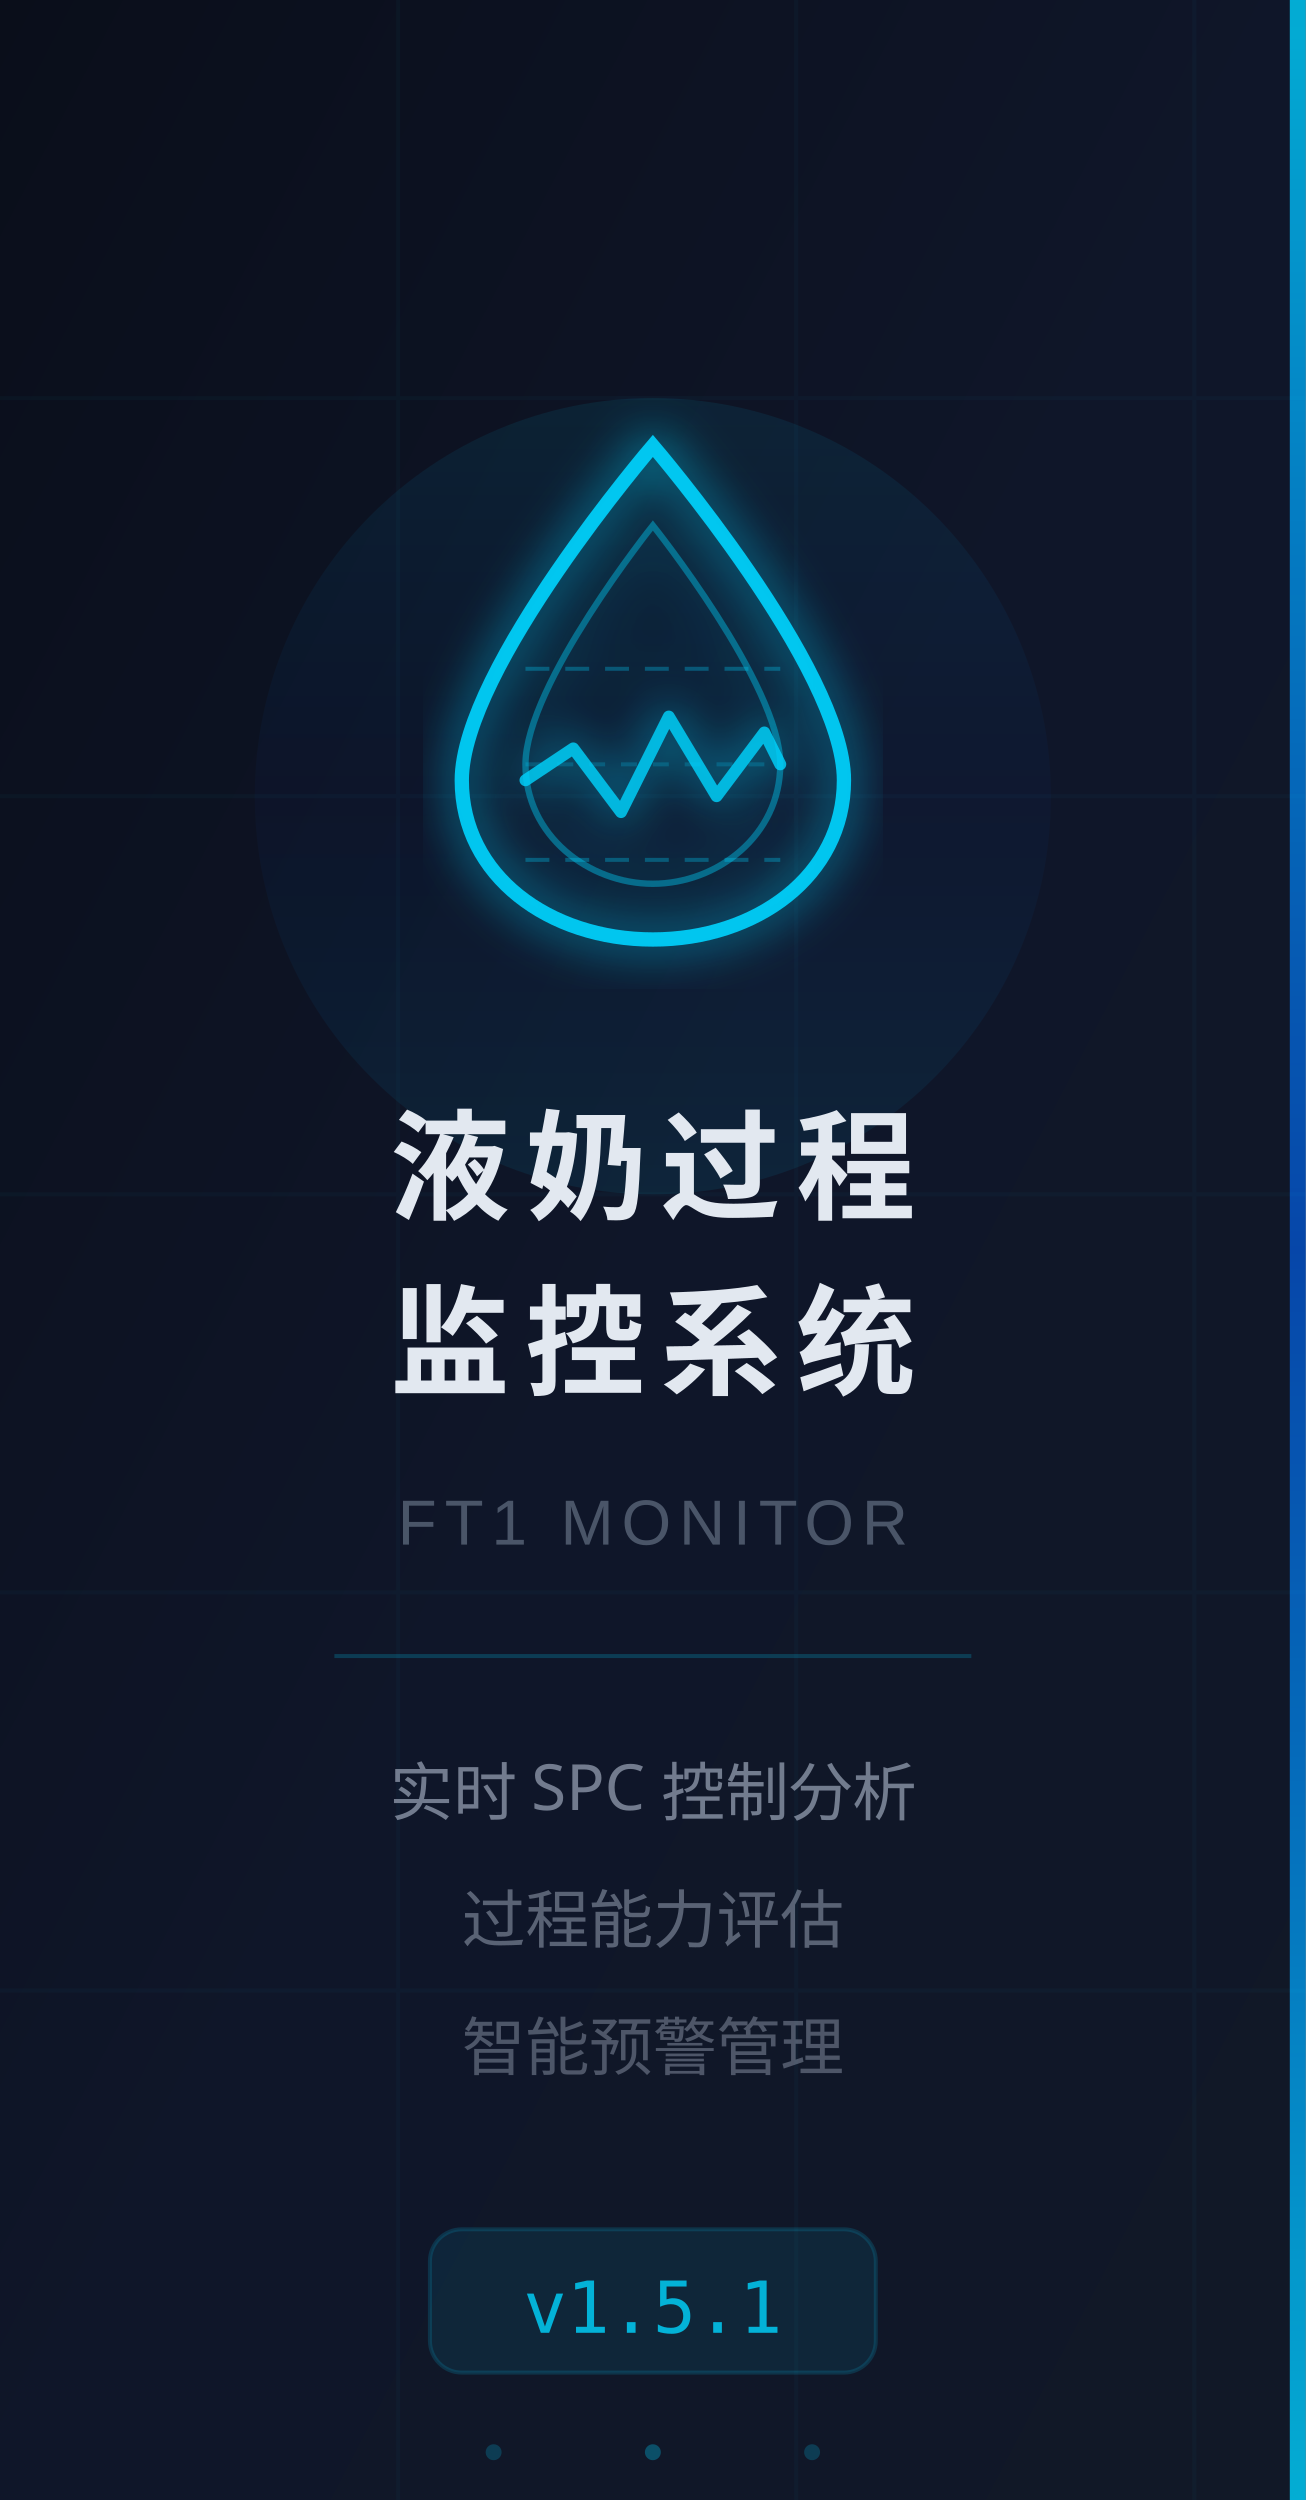
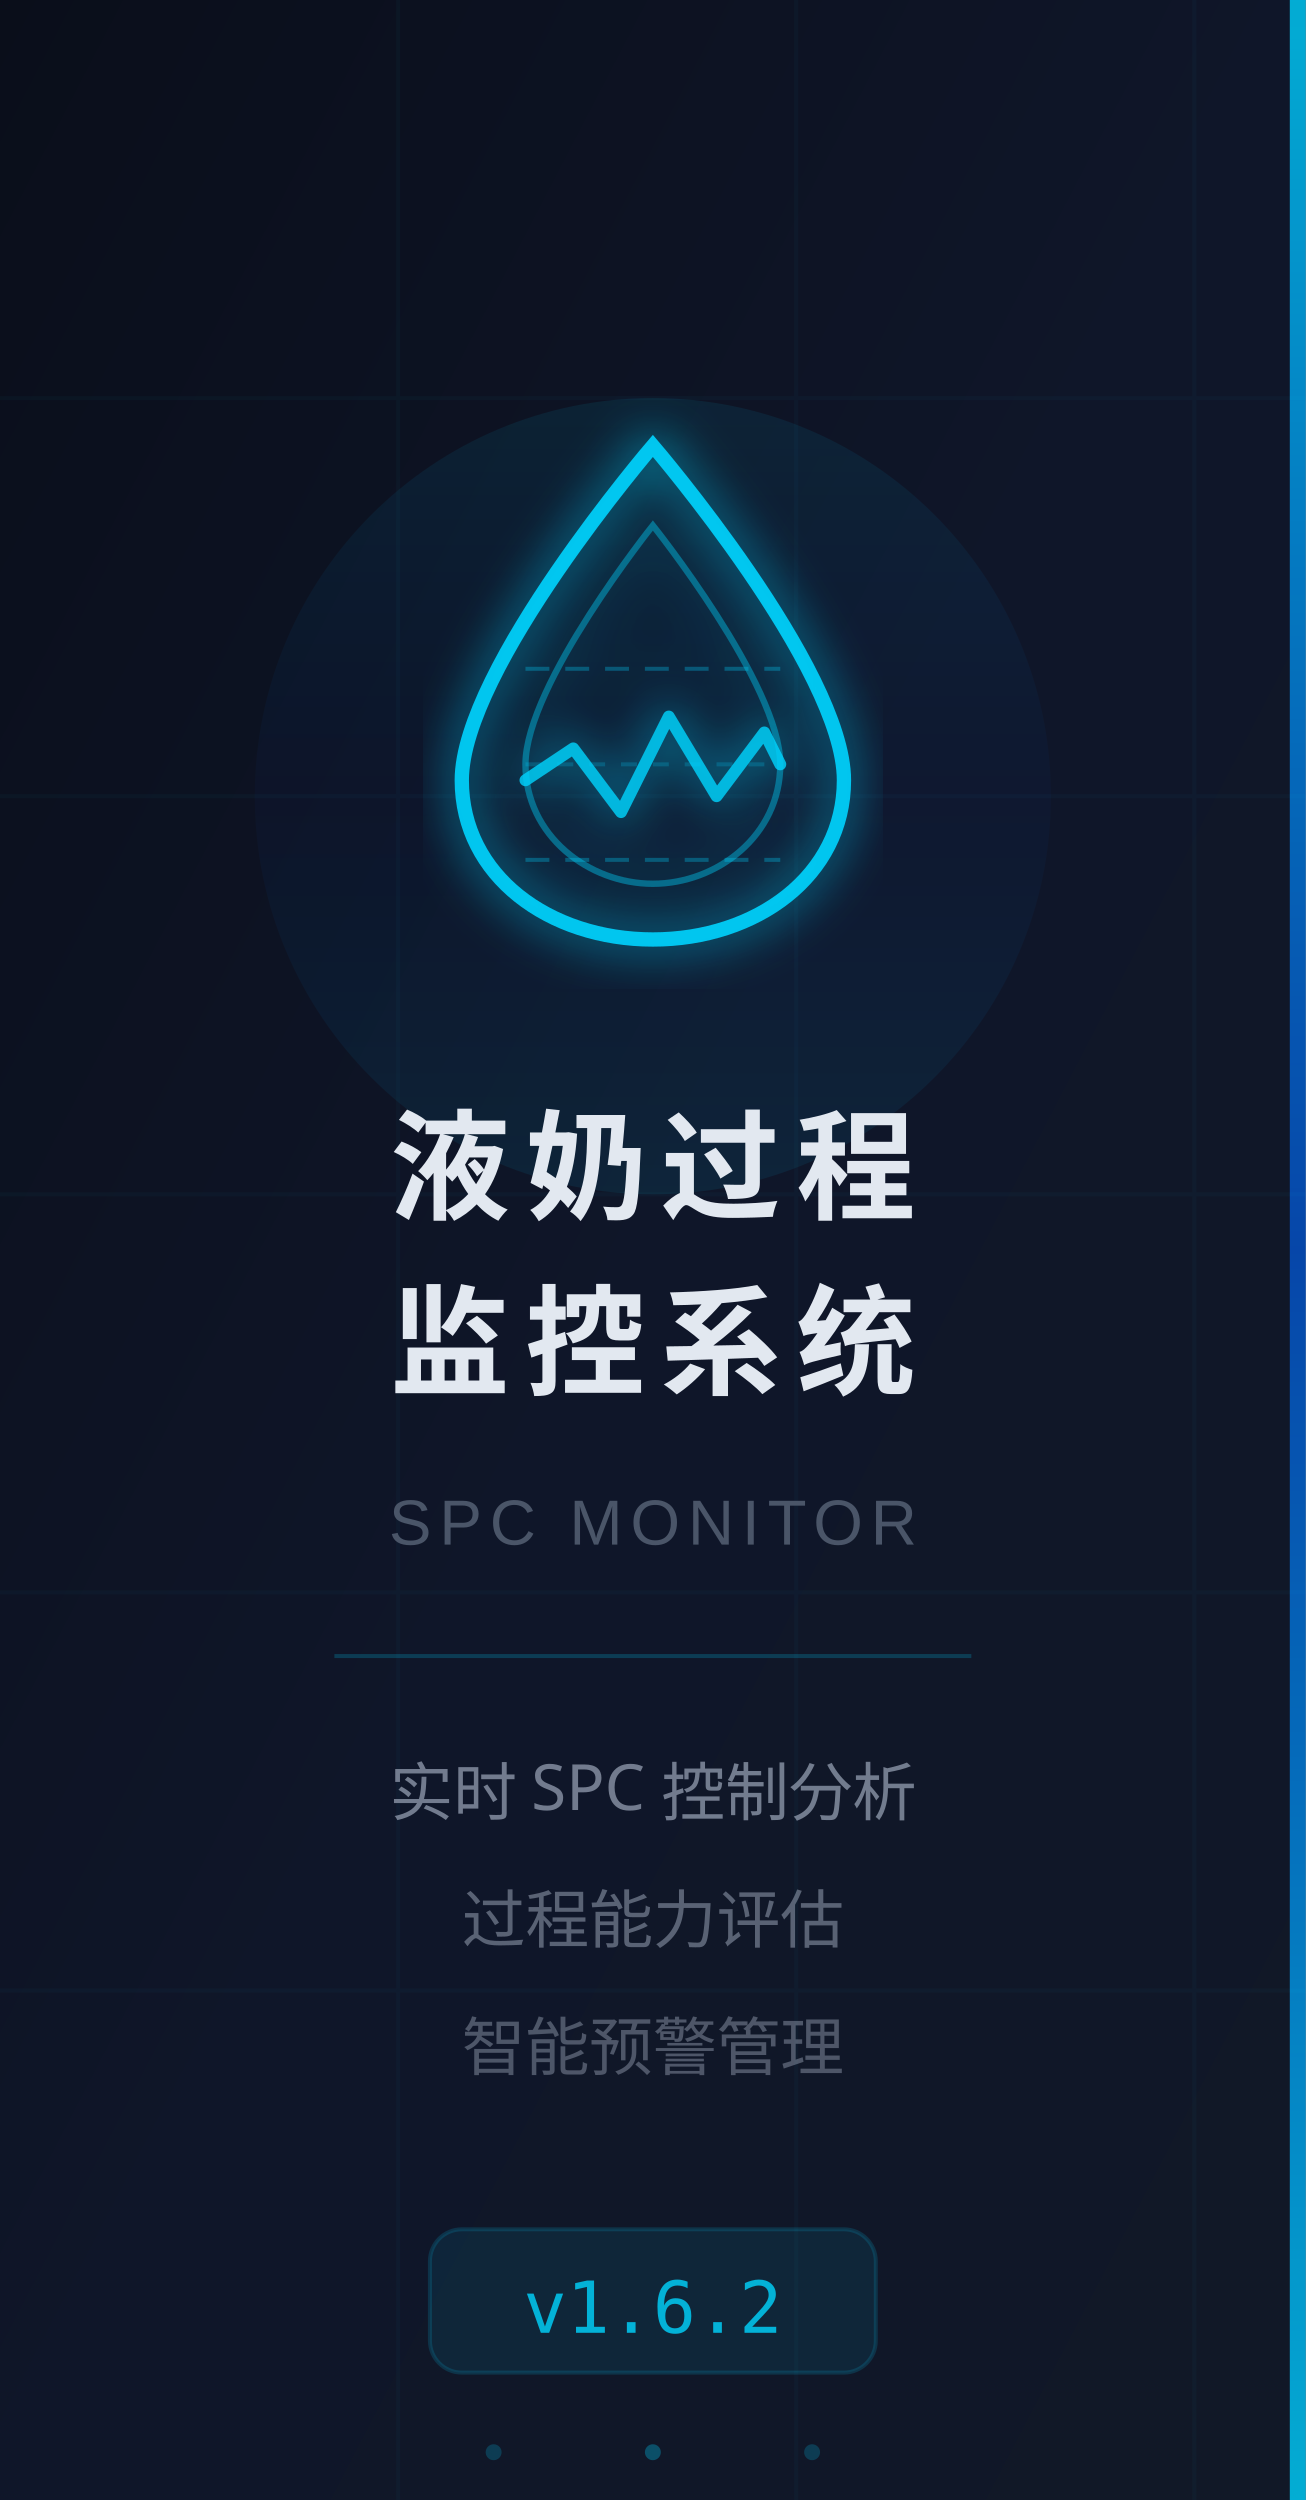
<svg xmlns="http://www.w3.org/2000/svg" width="164" height="314" viewBox="0 0 164 314">
  <defs>
    <linearGradient id="sidebarBg" x1="0%" y1="0%" x2="100%" y2="100%">
      <stop offset="0%" stop-color="#0a0e1a" />
      <stop offset="50%" stop-color="#0f1629" />
      <stop offset="100%" stop-color="#111827" />
    </linearGradient>
    <linearGradient id="accentV" x1="0%" y1="0%" x2="0%" y2="100%">
      <stop offset="0%" stop-color="#00d4ff" stop-opacity="0.8" />
      <stop offset="50%" stop-color="#0066ff" stop-opacity="0.6" />
      <stop offset="100%" stop-color="#00d4ff" stop-opacity="0.8" />
    </linearGradient>
    <linearGradient id="glow" x1="50%" y1="0%" x2="50%" y2="100%">
      <stop offset="0%" stop-color="#00d4ff" stop-opacity="0.08" />
      <stop offset="50%" stop-color="#0066ff" stop-opacity="0.03" />
      <stop offset="100%" stop-color="#00d4ff" stop-opacity="0.08" />
    </linearGradient>
    <filter id="softGlow">
      <feGaussianBlur stdDeviation="3" result="blur" />
      <feMerge>
        <feMergeNode in="blur" />
        <feMergeNode in="SourceGraphic" />
      </feMerge>
    </filter>
  </defs>
  <rect width="164" height="314" fill="url(#sidebarBg)" />
  <rect x="162" y="0" width="2" height="314" fill="url(#accentV)" />
  <g opacity="0.03" stroke="#00d4ff" stroke-width="0.5">
    <line x1="0" y1="50" x2="164" y2="50" />
    <line x1="0" y1="100" x2="164" y2="100" />
    <line x1="0" y1="150" x2="164" y2="150" />
    <line x1="0" y1="200" x2="164" y2="200" />
    <line x1="0" y1="250" x2="164" y2="250" />
    <line x1="50" y1="0" x2="50" y2="314" />
    <line x1="100" y1="0" x2="100" y2="314" />
    <line x1="150" y1="0" x2="150" y2="314" />
  </g>
  <circle cx="82" cy="100" r="50" fill="url(#glow)" />
  <g transform="translate(82, 88)" filter="url(#softGlow)">
    <path d="M0 -32 C0 -32 24 -4 24 10 C24 22 13 30 0 30 C-13 30 -24 22 -24 10 C-24 -4 0 -32 0 -32Z" fill="none" stroke="#00d4ff" stroke-width="1.8" opacity="0.9" />
    <path d="M0 -22 C0 -22 16 -2 16 8 C16 17 8 23 0 23 C-8 23 -16 17 -16 8 C-16 -2 0 -22 0 -22Z" fill="rgba(0,212,255,0.05)" stroke="#00d4ff" stroke-width="0.8" opacity="0.4" />
    <path d="M-16 10 L-10 6 L-4 14 L2 2 L8 12 L14 4 L16 8" fill="none" stroke="#00d4ff" stroke-width="1.5" stroke-linecap="round" stroke-linejoin="round" opacity="0.8" />
    <line x1="-16" y1="-4" x2="16" y2="-4" stroke="#00d4ff" stroke-width="0.5" opacity="0.3" stroke-dasharray="3 2" />
    <line x1="-16" y1="20" x2="16" y2="20" stroke="#00d4ff" stroke-width="0.5" opacity="0.3" stroke-dasharray="3 2" />
    <line x1="-16" y1="8" x2="16" y2="8" stroke="#00d4ff" stroke-width="0.5" opacity="0.2" stroke-dasharray="2 2" />
  </g>
  <text x="82" y="152" font-family="Microsoft YaHei, PingFang SC, sans-serif" font-size="15" font-weight="700" fill="#e2e8f0" text-anchor="middle" letter-spacing="2">液奶过程</text>
  <text x="82" y="174" font-family="Microsoft YaHei, PingFang SC, sans-serif" font-size="15" font-weight="700" fill="#e2e8f0" text-anchor="middle" letter-spacing="2">监控系统</text>
-   <text x="82" y="194" font-family="Segoe UI, Arial, sans-serif" font-size="8" fill="#4a5568" text-anchor="middle" letter-spacing="1">FT1 MONITOR</text>
+   <text x="82" y="194" font-family="Segoe UI, Arial, sans-serif" font-size="8" fill="#4a5568" text-anchor="middle" letter-spacing="1">SPC MONITOR</text>
  <line x1="42" y1="208" x2="122" y2="208" stroke="rgba(0,212,255,0.2)" stroke-width="0.5" />
  <g font-family="Microsoft YaHei, PingFang SC, sans-serif" font-size="8" fill="#8b95a7" text-anchor="middle">
    <text x="82" y="228" opacity="0.8">实时 SPC 控制分析</text>
    <text x="82" y="244" opacity="0.6">过程能力评估</text>
    <text x="82" y="260" opacity="0.5">智能预警管理</text>
  </g>
  <rect x="54" y="280" width="56" height="18" rx="4" fill="rgba(0,212,255,0.08)" stroke="rgba(0,212,255,0.15)" stroke-width="0.5" />
-   <text x="82" y="293" font-family="monospace" font-size="9" fill="#00d4ff" text-anchor="middle" opacity="0.8">v1.5.1</text>
+   <text x="82" y="293" font-family="monospace" font-size="9" fill="#00d4ff" text-anchor="middle" opacity="0.8">v1.6.2</text>
  <circle cx="62" cy="308" r="1" fill="#00d4ff" opacity="0.2" />
  <circle cx="82" cy="308" r="1" fill="#00d4ff" opacity="0.3" />
  <circle cx="102" cy="308" r="1" fill="#00d4ff" opacity="0.2" />
</svg>
